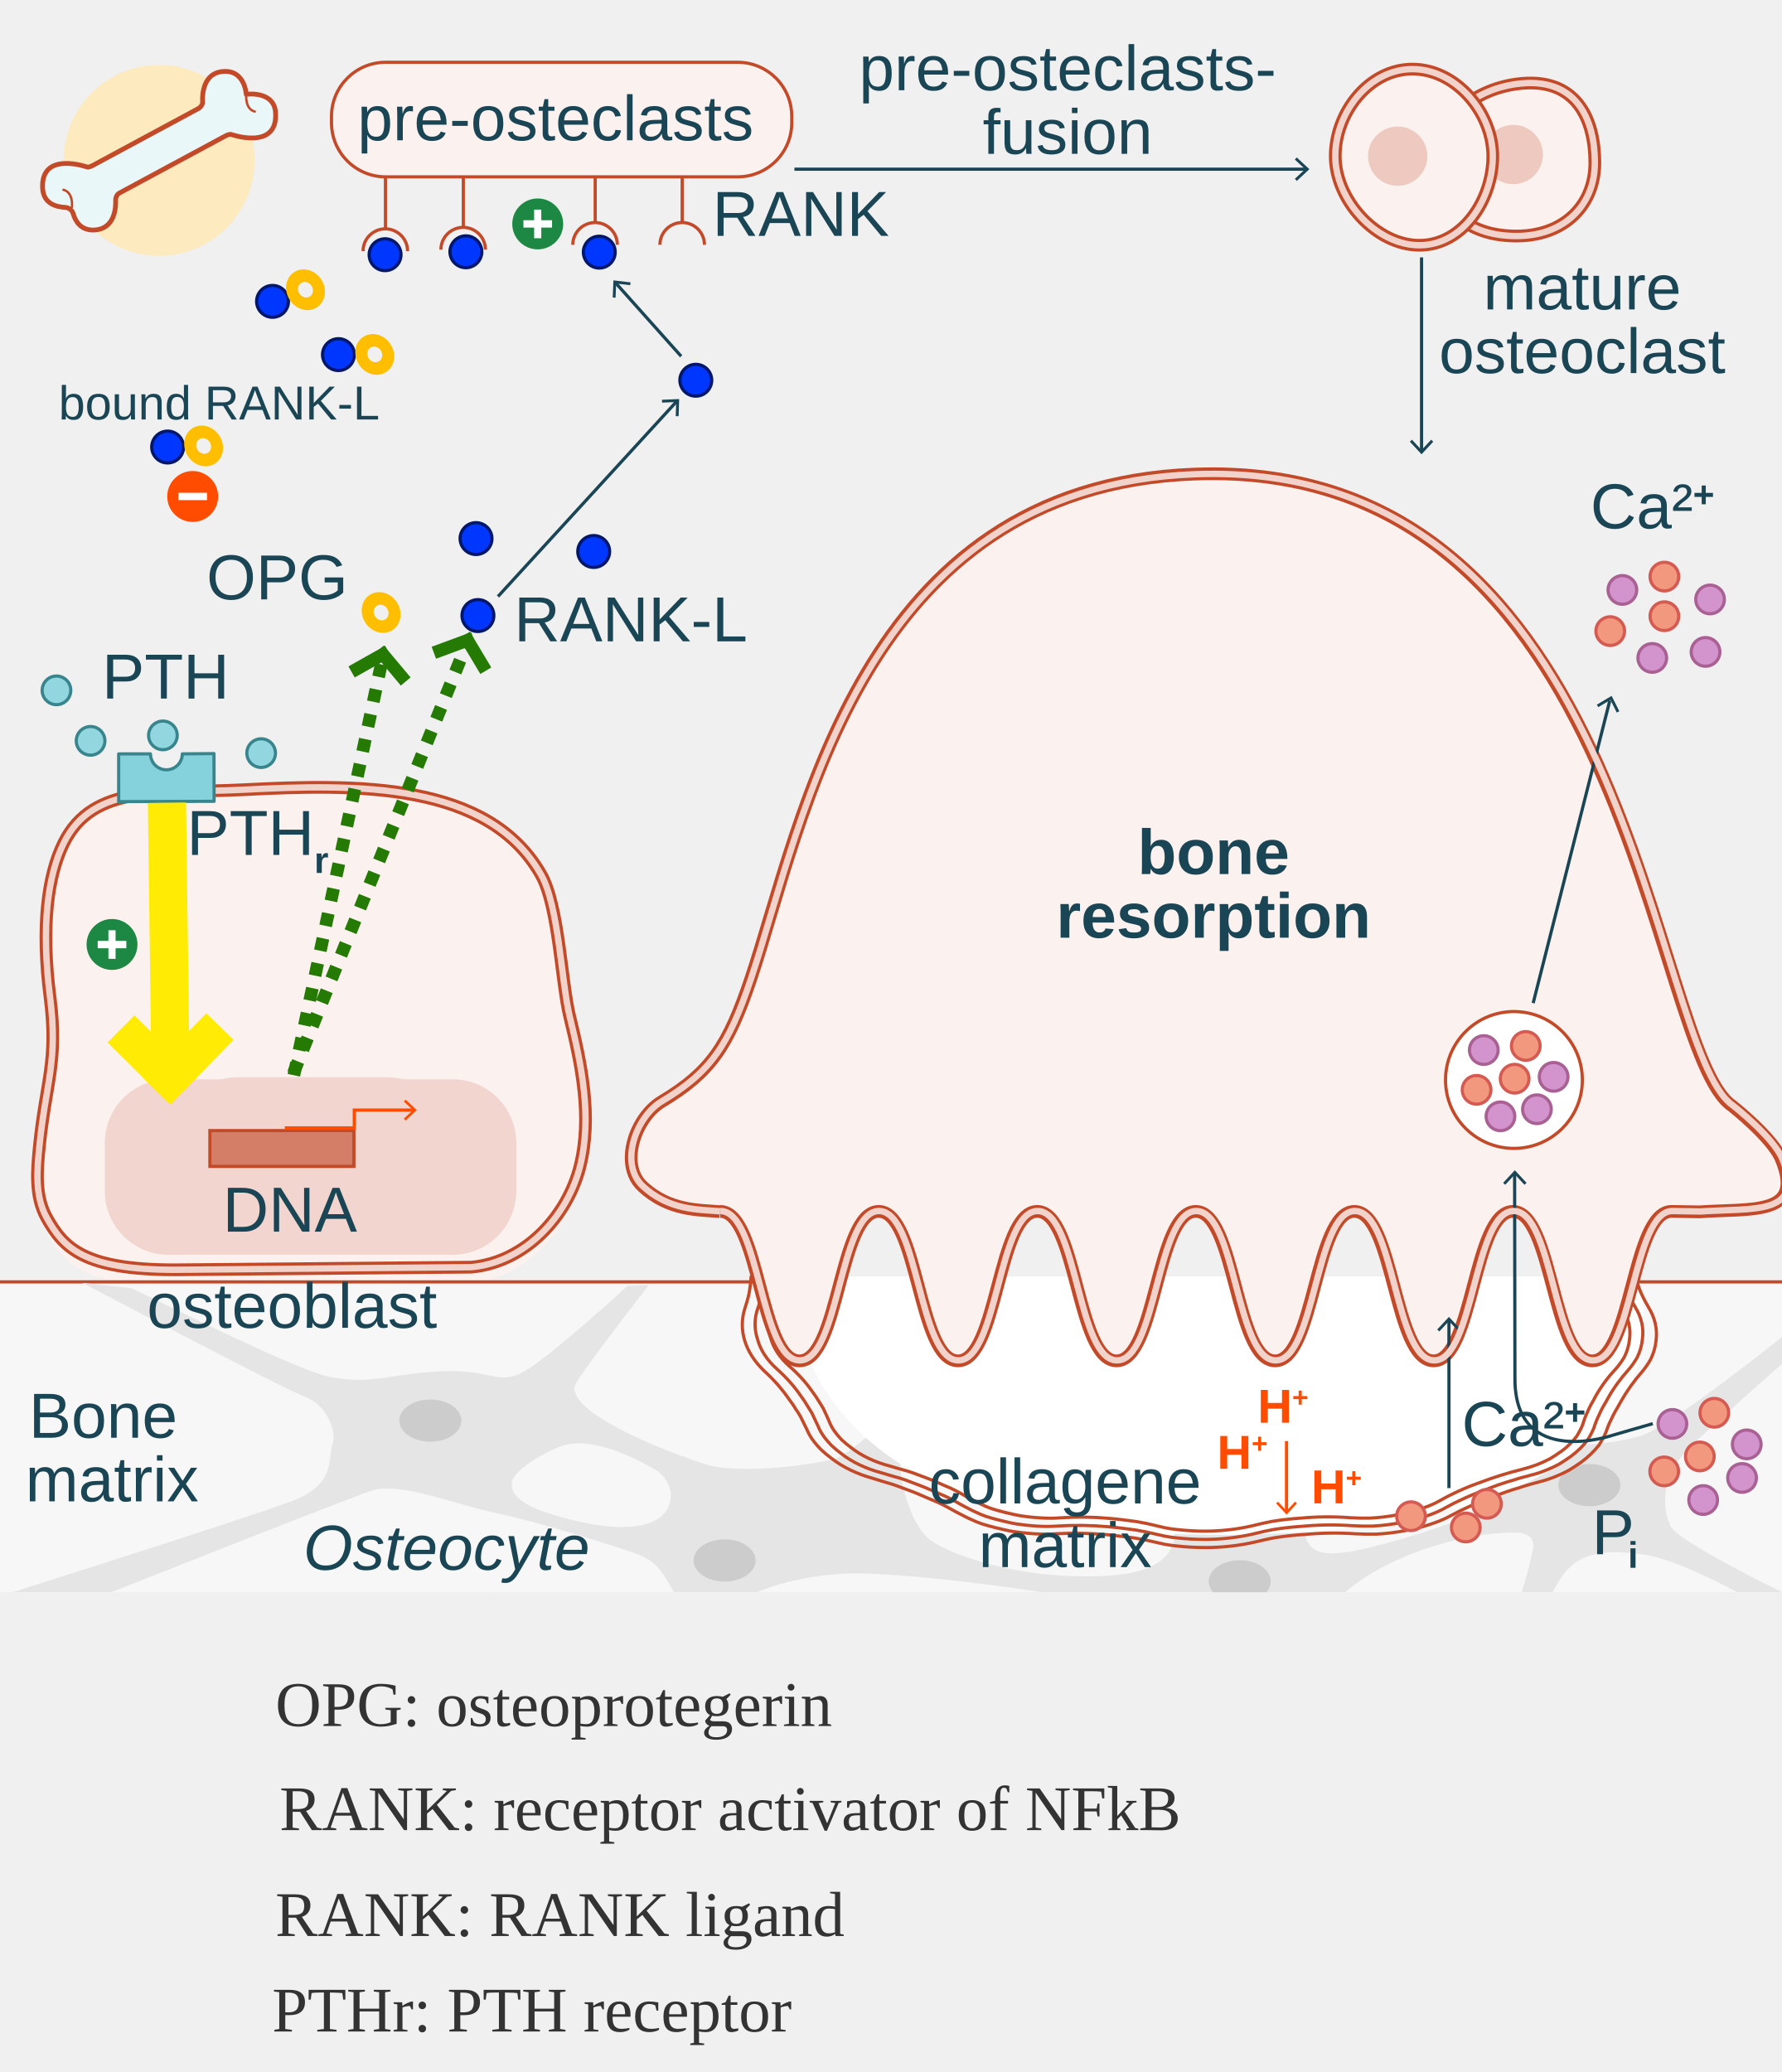
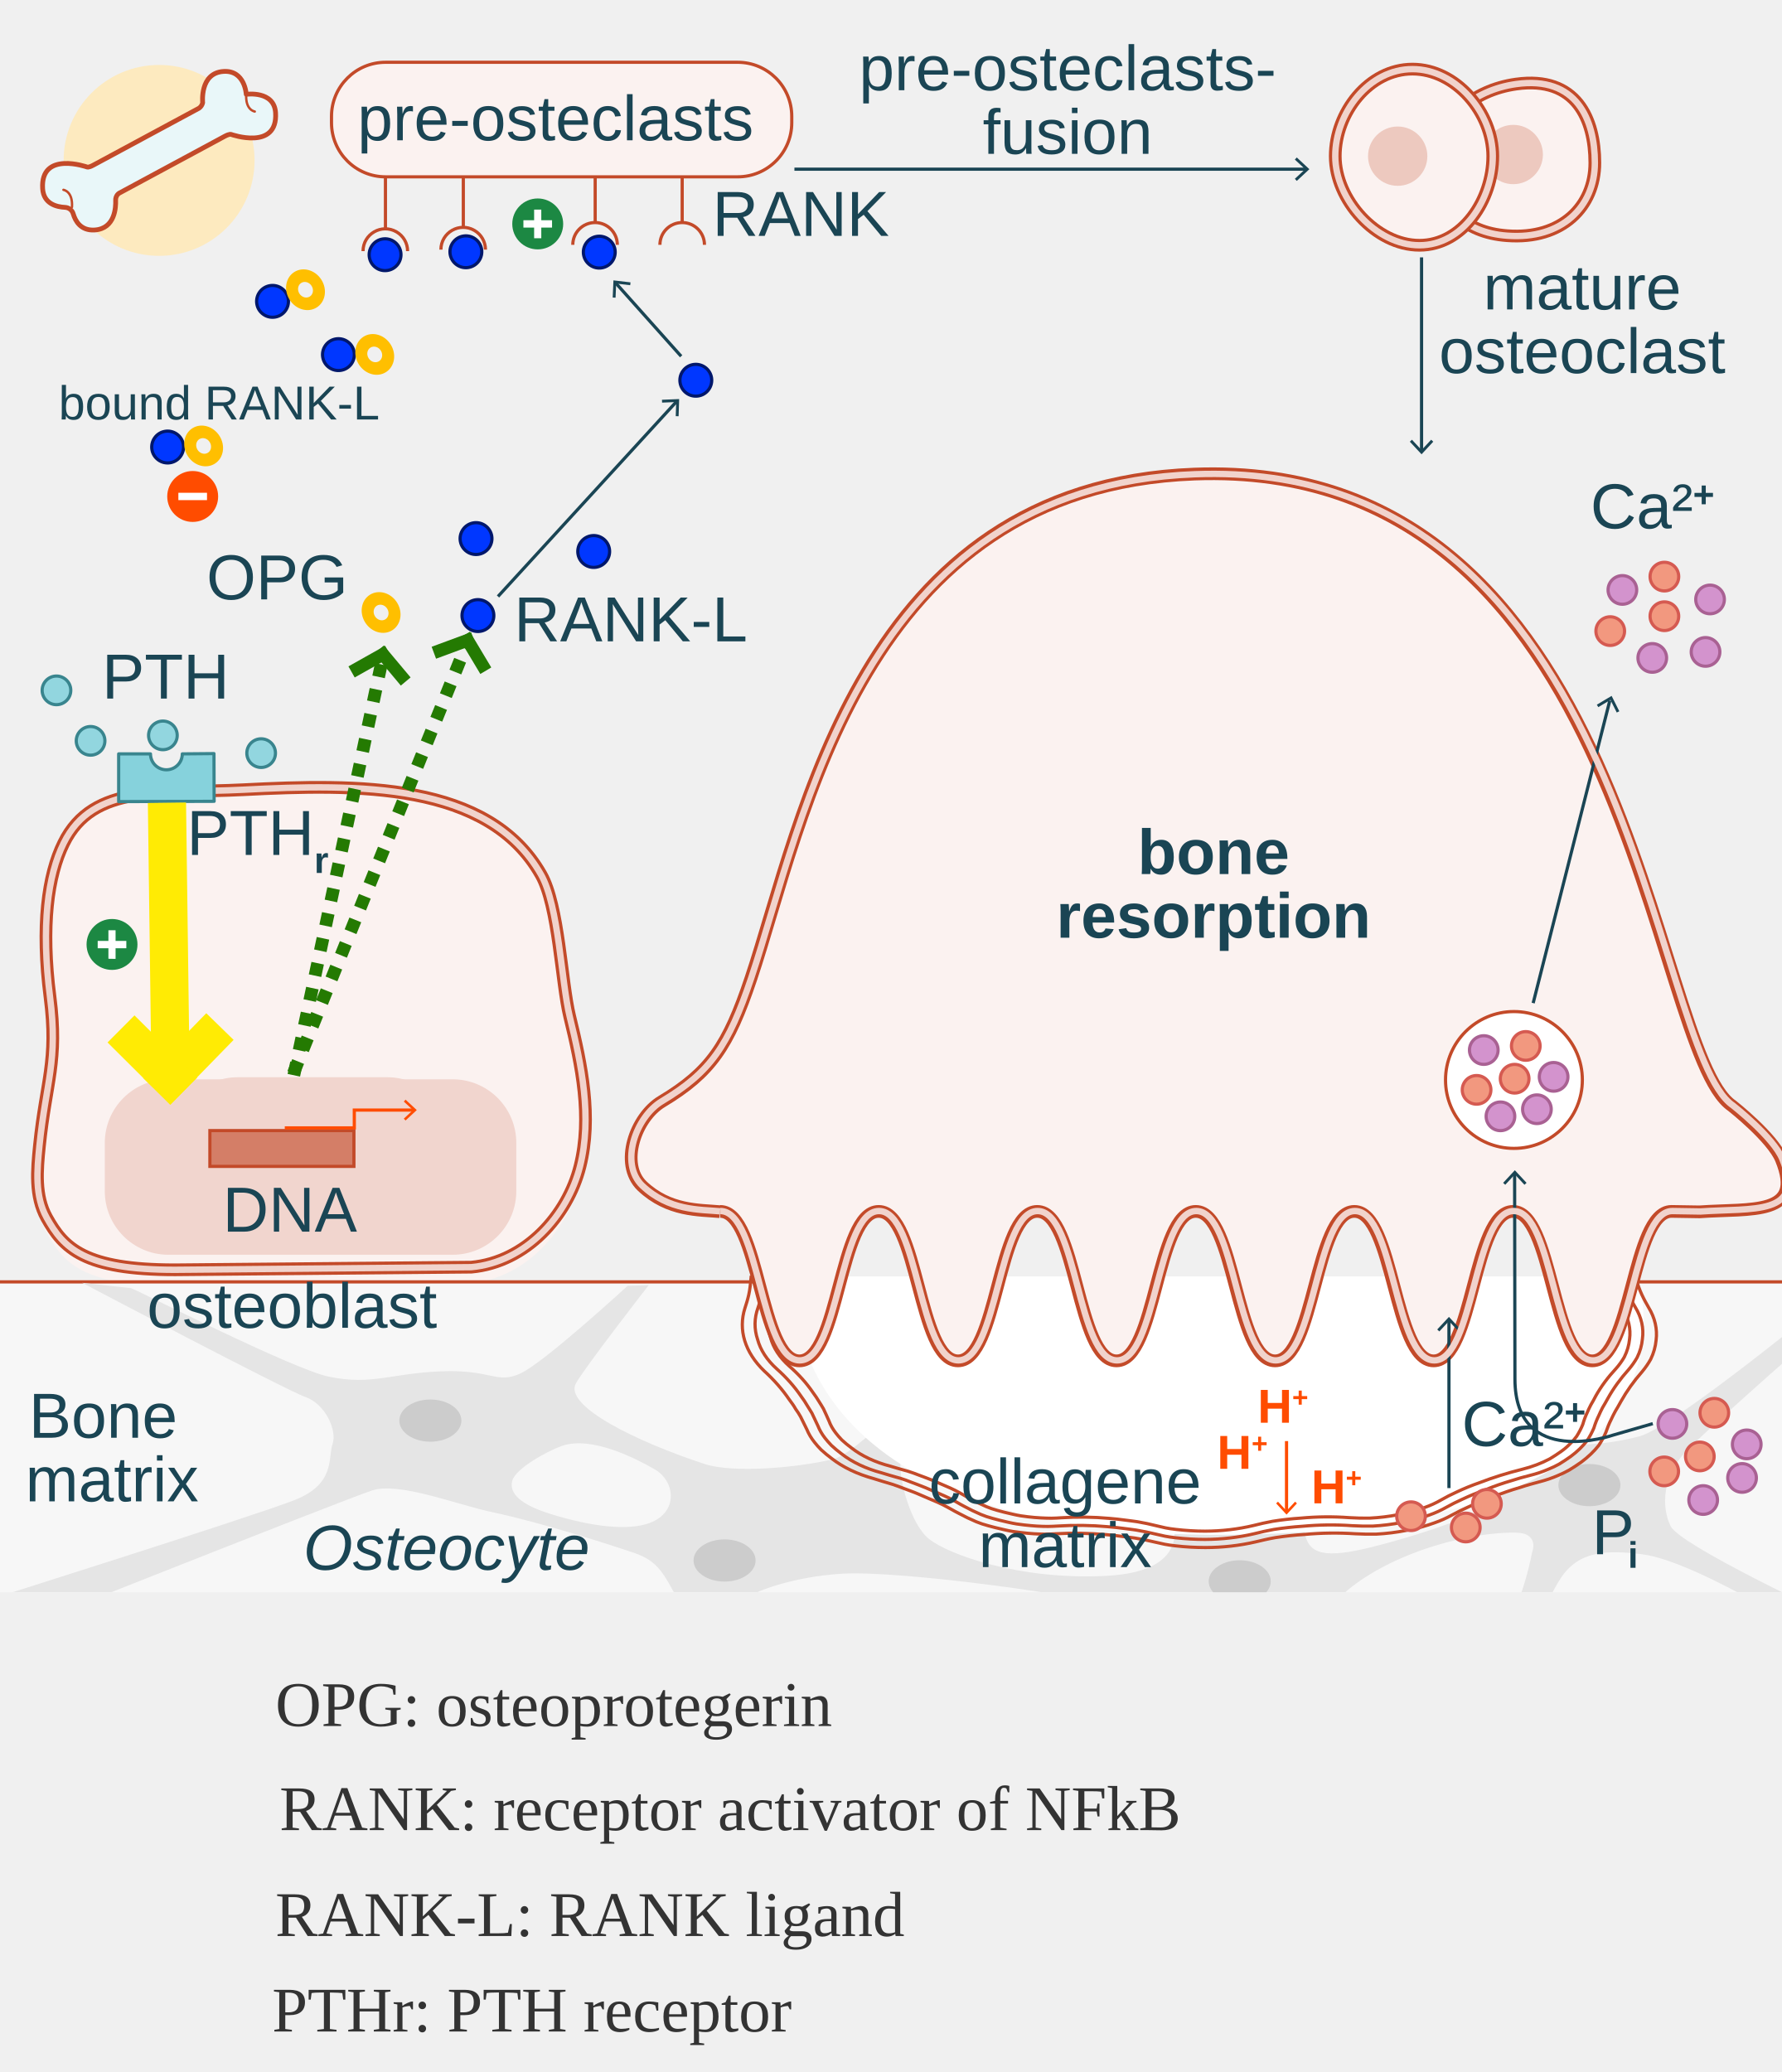
<svg xmlns="http://www.w3.org/2000/svg" xmlns:ns1="https://boxy-svg.com" viewBox="0 0 560 651.164">
  <defs>
    <style>.cls-1,.cls-11,.cls-16,.cls-18,.cls-36,.cls-4,.cls-5{fill:none;}.cls-2{isolation:isolate;}.cls-13,.cls-3{fill:#fbf2f0;}.cls-11,.cls-12,.cls-13,.cls-22,.cls-35,.cls-36,.cls-4,.cls-7{stroke:#c34a29;}.cls-11,.cls-12,.cls-13,.cls-16,.cls-18,.cls-22,.cls-36,.cls-4,.cls-5{stroke-miterlimit:10;}.cls-4{stroke-width:4px;}.cls-5{stroke:#f1d3cc;stroke-width:2px;}.cls-6{clip-path:url(#clip-path);}.cls-7{fill:#f7f7f7;}.cls-14,.cls-23,.cls-24,.cls-25,.cls-26,.cls-35,.cls-36,.cls-7{stroke-linecap:round;}.cls-14,.cls-23,.cls-24,.cls-25,.cls-26,.cls-35,.cls-7{stroke-linejoin:round;}.cls-8{fill:#e5e5e5;}.cls-9{fill:#ccc;}.cls-10,.cls-12{fill:#fff;}.cls-14{fill:#86d2dc;stroke:#39858e;}.cls-15{fill:#edc9bf;}.cls-16{stroke:#ff4c00;}.cls-17,.cls-28{fill:#ff4c00;}.cls-18{stroke:#1a4554;}.cls-19,.cls-21,.cls-27,.cls-29,.cls-31,.cls-32{fill:#1a4554;}.cls-20{fill:#f1d5ce;}.cls-21,.cls-27,.cls-29,.cls-31,.cls-32{font-size:20px;}.cls-21{font-family:ArialMT, Arial;}.cls-22{fill:#d47e67;}.cls-23{fill:#f7d3b0;}.cls-23,.cls-24{stroke:#d46f33;}.cls-24{fill:#f1ac6a;}.cls-25{fill:#f2987f;stroke:#d55a51;}.cls-26{fill:#d393cd;stroke:#a96193;}.cls-27,.cls-28,.cls-31,.cls-32{font-family:Arial-BoldMT, Arial;font-weight:700;}.cls-28{font-size:15px;}.cls-29{font-family:Arial-ItalicMT, Arial;font-style:italic;}.cls-30{letter-spacing:-0.04em;}.cls-31{letter-spacing:0.03em;}.cls-32{letter-spacing:0.03em;}.cls-33{fill:#1c8843;}.cls-34{fill:#fdeabf;}.cls-35{fill:#e9f7f9;stroke-width:1.5px;}.cls-36{stroke-width:0.75px;}.cls-37{mix-blend-mode:multiply;}</style>
    <clipPath id="clip-path">
      <rect class="cls-1" y="0.39" width="560" height="500" />
    </clipPath>
  </defs>
  <g class="cls-2">
    <g id="Zellen_HG" data-name="Zellen HG">
      <path class="cls-3" d="M 148.11 403.214 C 165.3 401.603 178.38 386.69 182.27 370.91 C 186.16 355.13 182.8 338.667 179.02 322.867 C 176.41 311.939 175.6 287.383 170.02 277.464 C 153.4 247.678 112.33 248.382 76.52 250.257 C 51 251.593 29.28 248.086 20 267.403 C 15 277.729 12.86 293.958 15.72 316.659 C 18.33 337.352 14.46 343.632 12.39 364.366 C 11.62 372.143 10.89 380.411 14.66 387.363 C 20 397.169 26.5 404.06 55 404.06 Z" />
      <path class="cls-4" d="M148.11,398.23c17.19-1.58,30.27-16.21,34.16-31.69s.53-31.63-3.25-47.13c-2.61-10.72-3.42-34.81-9-44.54-16.62-29.22-57.69-28.53-93.5-26.69C51,249.49,29.28,246.05,20,265c-5,10.13-7.14,26.05-4.28,48.32,2.61,20.3-1.26,26.46-3.33,46.8-.77,7.63-1.5,15.74,2.27,22.56C20,392.3,26.5,399.06,55,399.06Z" />
      <path class="cls-5" d="M148.11,398.23c17.19-1.58,30.27-16.21,34.16-31.69s.53-31.63-3.25-47.13c-2.61-10.72-3.42-34.81-9-44.54-16.62-29.22-57.69-28.53-93.5-26.69C51,249.49,29.28,246.05,20,265c-5,10.13-7.14,26.05-4.28,48.32,2.61,20.3-1.26,26.46-3.33,46.8-.77,7.63-1.5,15.74,2.27,22.56C20,392.3,26.5,399.06,55,399.06Z" />
      <g class="cls-6">
        <rect class="cls-7" x="-12.03" y="402.85" width="604.95" height="99.19" />
        <path class="cls-8" d="M575.49,507.84S528,485.73,525,479.61s-2.5-15.64,4.5-23.13S577,413.63,577,413.63v-7.14s-50.87,42-61.75,44.89c-13.5,3.57-27.77,3.49-35.75-.17C467.24,445.6,448.24,433,448.24,433l-3.75,5.78s13.5,9.52,20.5,14.28,10.5,10.55,7.5,16.33-29.05,13.77-41.5,16.83c-14.5,3.58-19.75,2.39-21-4.59-1.05-5.89,19.5-34,19.5-34l-8.75,1.53s-11.9,17.95-15.75,23.3c-5.5,7.65-14.25,9.18-20.5,6.46-12.43-5.41-14.5-18.36-14.5-18.36l-5,.34s5,17.34,4,22.78-6,10.81-21.5,11.57c-27.5,1.36-49.5-6.8-55.5-11.57s-9.48-19.19-9-23.8c.29-2.69,32.1-41.18,42.09-56.28,0,0-6.17-.43-6.17,0S273,455.8,262,458.52s-31.5,4.54-40.5,1.59c-21.23-6.95-44.5-18.25-40.5-25.39,2.87-5.13,22.87-30.84,22.87-30.84l-6.64.21S171,428.25,163.49,431.66s-9-1.37-25-.69-21.5,4.43-35,1.71c-11.5-2.32-60.83-27.52-62.33-27.86l-15.33-1.67S90.07,437,96.07,439.08s9.94,10.27,8.44,14.7,1,12.57-12,17.67S-6.17,503.6-6.17,503.6L-12,519s120.52-47.9,129-50.62,26.48,4.46,37.5,6.8c16,3.4,37.07,10.23,44.67,12.81,8,2.72,9.33,6.58,14.83,16.44s-9,20.75-9,20.75l15.5-.34a53.81,53.81,0,0,1,8.67-18.48c4.33-6.12,20.81-10.91,35.33-11.79,18.67-1.14,79,7.14,91,11.56s7,18.37,7,18.37,48.5,1.36,48.5,0-.39-12.33,9.75-22.28c13-12.75,38-20.58,55.25-20.58,8,0,5.5,6.12,5.5,6.12a101,101,0,0,1-15,36.4l8.5,2.72s11.09-24.3,15.5-30.95c5.75-8.68,14.58-8.83,25.5-7.48,18,2.21,60,29.59,60,29.59ZM204.24,478.59c-6.8,2.57-18.43,1.21-31.33-2.83-9.42-2.95-13-6.5-11.92-10.43,1-3.74,10.71-9.17,15.5-10.89,9.5-3.4,23.95,4.26,29.25,7.32C212.24,465.5,213.24,475.19,204.24,478.59Z" />
        <ellipse class="cls-9" cx="135.24" cy="446.45" rx="9.75" ry="6.63" />
        <ellipse class="cls-9" cx="227.7" cy="490.41" rx="9.75" ry="6.63" />
        <ellipse class="cls-9" cx="389.59" cy="496.97" rx="9.75" ry="6.63" />
        <ellipse class="cls-9" cx="499.48" cy="466.72" rx="9.75" ry="6.63" />
      </g>
      <path class="cls-10" d="M 249.74 401.15 C 249.74 401.15 239.747 483.75 386.842 482.33 C 543.474 480.81 514.408 401.15 514.408 401.15" />
      <path class="cls-11" d="M 244.279 401.47 C 244.279 402 244.17 402.47 244.123 402.98 C 244.077 403.49 244.014 403.98 243.966 404.41 C 243.842 405.31 243.684 406.12 243.513 406.86 C 243.167 408.33 242.726 409.53 242.301 410.75 C 241.088 413.939 241.021 417.261 242.108 420.47 C 242.965 423.716 244.987 426.795 248.016 429.47 C 250.975 432.039 253.469 434.809 255.455 437.73 C 256.245 438.78 256.86 439.73 257.367 440.57 C 257.872 441.41 258.392 442.15 258.771 442.86 C 259.452 444.29 259.974 445.45 260.496 446.64 C 260.975 447.94 261.686 449.201 262.613 450.4 C 263.134 451.09 263.767 451.82 264.54 452.63 C 265.49 453.513 266.517 454.361 267.618 455.17 C 270.871 457.703 275.084 459.671 279.865 460.89 C 280.748 461.14 281.617 461.39 282.531 461.67 C 283.447 461.95 284.456 462.18 285.514 462.51 C 286.57 462.84 287.66 463.23 288.875 463.71 C 290.091 464.19 291.525 464.65 293.04 465.29 C 294.556 465.93 295.866 466.52 297.048 467.03 C 298.139 467.471 299.194 467.948 300.206 468.46 C 302.051 469.37 303.362 470.3 304.94 471.07 C 306.516 471.958 308.182 472.78 309.927 473.53 C 311.043 474.004 312.225 474.409 313.461 474.74 C 314.834 475.12 316.381 475.51 318.194 475.91 C 319.038 476.111 319.896 476.284 320.766 476.43 C 321.588 476.55 322.345 476.65 323.118 476.74 C 324.438 476.897 325.77 477.01 327.108 477.08 C 328.308 477.15 329.396 477.17 330.437 477.18 C 331.479 477.19 332.471 477.09 333.449 477.04 C 338.51 476.699 343.617 476.756 348.656 477.21 C 350.517 477.36 352.126 477.54 353.562 477.74 C 354.997 477.94 356.29 478.06 357.457 478.25 C 359.504 478.599 361.516 479.023 363.486 479.52 C 364.416 479.74 365.346 479.97 366.357 480.18 C 367.366 480.39 368.423 480.52 369.623 480.66 C 372.626 481.009 375.671 481.187 378.723 481.19 C 383.93 481.175 389.091 480.568 393.959 479.4 C 395.93 478.887 397.94 478.44 399.983 478.06 C 402.891 477.594 405.848 477.26 408.831 477.06 C 413.882 476.582 419.01 476.529 424.084 476.9 C 426.207 477.032 428.341 477.078 430.472 477.04 C 433.504 476.891 436.498 476.525 439.4 475.95 C 440.329 475.78 441.181 475.62 441.986 475.45 C 442.789 475.28 443.563 475.05 444.178 474.85 C 445.534 474.45 446.716 474.06 447.757 473.68 C 449.593 473.021 451.307 472.232 452.865 471.33 C 454.402 470.438 456.024 469.607 457.721 468.84 C 460.045 467.732 462.49 466.73 465.037 465.84 C 469.267 464.21 473.708 462.811 478.313 461.66 C 481.503 460.861 484.464 459.736 487.08 458.33 C 488.152 457.68 489.317 456.93 490.579 456.04 C 491.697 455.244 492.694 454.384 493.558 453.47 C 494.282 452.764 494.925 452.025 495.48 451.26 C 496.255 450.031 496.902 448.772 497.416 447.49 C 497.767 446.21 498.241 444.944 498.831 443.7 C 499.162 443 499.461 442.21 499.933 441.37 C 500.406 440.53 500.988 439.6 501.507 438.51 C 503.174 435.545 505.283 432.689 507.808 429.98 C 508.828 428.815 509.703 427.602 510.422 426.35 C 511.334 424.516 511.887 422.619 512.072 420.7 C 512.52 417.441 511.76 414.161 509.854 411.12 C 509.142 409.96 508.463 408.81 507.768 407.39 C 507.435 406.68 507.072 405.91 506.756 405.02 C 506.597 404.59 506.439 404.13 506.249 403.64 L 505.743 402.17" transform="matrix(0.999999, 0.001073, -0.001073, 0.999999, 0.473671, -0.403939)" />
      <path class="cls-11" d="M 236.043 401.06 C 235.808 403.62 235.621 405.45 235.26 407.06 C 234.9 408.67 234.491 409.91 234.082 411.2 C 231.878 418.047 234.059 425.17 240.145 431 C 243.205 433.784 245.819 436.756 247.947 439.87 C 248.798 441 249.525 442 250.016 442.92 C 250.606 443.719 251.135 444.537 251.596 445.37 C 252.369 446.9 252.971 448.14 253.572 449.37 C 254.138 450.754 254.937 452.095 255.957 453.37 C 256.598 454.189 257.305 454.987 258.073 455.76 C 259.106 456.71 260.218 457.625 261.405 458.5 C 264.912 461.232 269.413 463.383 274.52 464.77 C 275.45 465.05 276.398 465.33 277.359 465.65 C 278.323 465.97 279.426 466.22 280.516 466.59 C 281.604 466.96 282.819 467.38 284.129 467.9 C 285.439 468.42 286.97 468.9 288.611 469.62 C 290.252 470.34 291.672 470.94 292.95 471.48 C 294.229 472.02 295.365 472.48 296.36 473 C 298.347 474 299.816 474.93 301.441 475.73 C 303.143 476.657 304.935 477.515 306.807 478.3 C 307.997 478.796 309.26 479.218 310.578 479.56 C 312.029 479.97 313.733 480.38 315.596 480.8 C 316.557 481.01 317.458 481.22 318.325 481.35 C 319.192 481.48 320.012 481.59 320.785 481.68 C 322.364 481.87 323.72 481.99 324.982 482.07 C 326.244 482.15 327.411 482.18 328.499 482.19 C 329.588 482.2 330.629 482.11 331.654 482.07 C 336.956 481.761 342.297 481.841 347.569 482.31 C 349.511 482.48 351.198 482.66 352.696 482.87 C 354.196 483.08 355.537 483.19 356.735 483.39 C 358.875 483.737 360.983 484.161 363.046 484.66 C 364.009 484.89 364.987 485.11 366.029 485.32 C 367.07 485.53 368.158 485.67 369.404 485.81 C 372.528 486.167 375.695 486.344 378.869 486.34 C 384.252 486.33 389.591 485.721 394.64 484.54 C 396.565 484.09 398.473 483.6 400.87 483.19 C 403.879 482.721 406.935 482.387 410.017 482.19 C 415.277 481.698 420.611 481.62 425.901 481.96 C 428.114 482.081 430.338 482.117 432.558 482.07 C 435.746 481.898 438.893 481.502 441.942 480.89 C 442.92 480.72 443.819 480.54 444.654 480.37 C 445.49 480.2 446.232 479.95 446.988 479.74 C 448.287 479.374 449.555 478.967 450.788 478.52 C 452.748 477.833 454.582 477.011 456.259 476.07 C 457.934 475.152 459.682 474.287 461.494 473.48 C 464.007 472.298 466.64 471.223 469.376 470.26 C 472.011 469.174 474.768 468.212 477.622 467.38 C 479.846 466.63 481.754 466.12 483.693 465.6 C 485.806 465.061 487.815 464.373 489.686 463.55 C 490.897 463.041 492.049 462.479 493.138 461.87 C 494.321 461.16 495.581 460.33 496.969 459.35 C 499.099 457.756 500.924 456.007 502.405 454.14 C 503.29 452.809 504.037 451.443 504.64 450.05 C 505.128 448.74 505.553 447.45 506.339 445.93 C 506.718 445.17 507.063 444.32 507.599 443.4 C 508.134 442.48 508.763 441.46 509.393 440.27 C 511.185 437.055 513.398 433.941 516.009 430.96 C 517.06 429.693 517.966 428.38 518.717 427.03 C 519.656 425.08 520.225 423.066 520.414 421.03 C 520.859 417.527 520.046 414.006 518.038 410.73 C 517.326 409.48 516.63 408.26 515.92 406.73 C 515.208 405.2 514.575 403.39 513.721 400.88" transform="matrix(0.999999, 0.001073, -0.001073, 0.999999, 0.476035, -0.403997)" />
      <path class="cls-11" d="M 240.205 401.26 C 240 403.58 239.795 405.43 239.432 406.94 C 239.069 408.45 238.643 409.71 238.217 410.94 C 237.014 414.226 236.965 417.64 238.076 420.94 C 238.967 424.27 241.026 427.431 244.101 430.19 C 247.102 432.866 249.65 435.735 251.704 438.75 C 252.524 439.84 253.155 440.82 253.691 441.75 C 254.228 442.68 254.764 443.39 255.158 444.12 C 255.884 445.6 256.452 446.8 257.004 448.03 C 257.531 449.373 258.282 450.677 259.244 451.92 C 259.796 452.63 260.458 453.39 261.263 454.23 C 262.239 455.142 263.292 456.02 264.417 456.86 C 267.773 459.493 272.11 461.555 277.036 462.86 C 277.951 463.13 278.85 463.39 279.781 463.69 C 280.711 463.99 281.784 464.23 282.936 464.58 C 284.087 464.93 285.16 465.33 286.422 465.83 C 287.683 466.33 289.166 466.83 290.743 467.49 C 292.321 468.15 293.693 468.76 294.923 469.29 C 296.154 469.82 297.242 470.29 298.204 470.76 C 300.113 471.69 301.517 472.65 303.078 473.43 C 304.724 474.337 306.457 475.179 308.268 475.95 C 309.418 476.432 310.638 476.844 311.912 477.18 C 313.315 477.57 314.924 477.98 316.786 478.39 C 317.716 478.59 318.584 478.8 319.42 478.92 C 320.256 479.04 321.076 479.15 321.833 479.24 C 323.41 479.42 324.688 479.53 325.934 479.61 C 327.18 479.69 328.285 479.7 329.341 479.71 C 330.398 479.72 331.423 479.63 332.496 479.58 C 337.68 479.257 342.907 479.328 348.065 479.79 C 349.957 479.95 351.614 480.13 353.081 480.33 C 354.547 480.53 355.857 480.66 357.04 480.85 C 359.127 481.198 361.181 481.623 363.191 482.12 C 364.138 482.34 365.084 482.57 366.11 482.78 C 367.135 482.99 368.223 483.12 369.438 483.27 C 372.494 483.616 375.592 483.79 378.697 483.79 C 383.976 483.775 389.209 483.169 394.155 482 C 396.161 481.485 398.21 481.038 400.291 480.66 C 403.247 480.192 406.251 479.858 409.282 479.66 C 414.437 479.176 419.669 479.113 424.85 479.47 C 427.021 479.593 429.202 479.637 431.381 479.6 C 434.486 479.429 437.553 479.047 440.529 478.46 C 441.476 478.293 442.359 478.123 443.179 477.95 C 443.999 477.76 444.757 477.54 445.451 477.34 C 446.854 476.93 448.053 476.53 449.126 476.14 C 451.03 475.47 452.808 474.665 454.426 473.74 C 456.033 472.835 457.718 471.987 459.473 471.2 C 461.896 470.05 464.442 469.007 467.092 468.08 C 469.608 467.039 472.244 466.12 474.979 465.33 C 476.881 464.708 478.835 464.15 480.831 463.66 C 482.868 463.159 484.806 462.508 486.604 461.72 C 487.78 461.245 488.898 460.713 489.948 460.13 C 491.068 459.45 492.282 458.66 493.607 457.72 C 495.657 456.198 497.395 454.518 498.781 452.72 C 499.611 451.44 500.312 450.127 500.879 448.79 C 501.286 447.439 501.813 446.104 502.456 444.79 C 502.803 444.06 503.119 443.24 503.623 442.35 C 504.128 441.46 504.743 440.5 505.343 439.35 C 507.072 436.261 509.231 433.276 511.794 430.43 C 512.827 429.213 513.718 427.95 514.46 426.65 C 515.394 424.751 515.956 422.786 516.132 420.8 C 516.605 417.431 515.855 414.037 513.939 410.88 C 513.23 409.68 512.536 408.49 511.841 407.02 C 511.147 405.55 510.501 403.74 509.744 401.49" />
      <path class="cls-3" d="M 226.957 380.586 C 239.393 380.586 239.393 427.672 251.828 427.672 C 264.265 427.672 264.247 380.586 276.682 380.586 C 289.119 380.586 289.119 427.672 301.555 427.672 C 313.991 427.672 313.973 380.586 326.408 380.586 C 338.844 380.586 338.844 427.672 351.28 427.672 C 363.717 427.672 363.698 380.586 376.133 380.586 C 388.57 380.586 388.57 427.672 401.005 427.672 C 413.442 427.672 413.442 380.586 425.86 380.586 C 438.278 380.586 438.296 427.672 450.73 427.672 C 463.168 427.672 463.168 380.586 475.604 380.586 C 488.039 380.586 488.039 427.672 500.475 427.672 C 512.912 427.672 512.912 380.586 525.348 380.586 L 534.134 380.729 C 550.498 379.562 567.104 382.204 559.802 364.167 C 557.021 357.308 544.345 347.319 544.345 347.319 C 518.398 329.629 513.411 143.105 375.689 148.285 C 270.808 152.236 253.053 258.037 236.594 307.253 C 229.476 328.525 223.973 336.713 208.646 345.967 C 200.38 350.942 195.301 365.641 202.493 372.58 C 210.889 380.566 220.432 380.075 226.883 380.667" />
      <path class="cls-4" d="M 226.306 380.706 C 238.767 380.706 238.767 427.673 251.228 427.673 C 263.688 427.673 263.67 380.706 276.129 380.706 C 288.589 380.706 288.589 427.673 301.05 427.673 C 313.51 427.673 313.492 380.706 325.951 380.706 C 338.411 380.706 338.411 427.673 350.872 427.673 C 363.332 427.673 363.314 380.706 375.774 380.706 C 388.234 380.706 388.234 427.673 400.693 427.673 C 413.154 427.673 413.154 380.706 425.597 380.706 C 438.039 380.706 438.057 427.673 450.517 427.673 C 462.978 427.673 462.978 380.706 475.437 380.706 C 487.897 380.706 487.897 427.673 500.358 427.673 C 512.819 427.673 512.819 380.706 525.279 380.706 L 534.079 380.848 C 550.477 379.683 567.114 382.319 559.799 364.327 C 557.013 357.487 544.313 347.522 544.313 347.522 C 518.313 329.878 513.319 143.823 375.328 148.989 C 270.242 152.931 252.452 258.466 235.963 307.558 C 228.832 328.774 223.316 336.944 207.961 346.174 C 199.678 351.137 194.59 365.798 201.795 372.72 C 210.208 380.685 219.771 380.194 226.232 380.787" />
    </g>
    <g id="Icons">
      <g id="Text">
        <path class="cls-11" d="M180,76.94a7,7,0,0,1,14,0" />
        <line class="cls-11" x1="187.04" y1="47.8" x2="187.04" y2="69.94" />
        <path class="cls-11" d="M207.38,76.94a7,7,0,0,1,14,0" />
        <line class="cls-11" x1="214.38" y1="47.8" x2="214.38" y2="69.94" />
        <g id="PTH_Rezeptor_klein-3" data-name="PTH Rezeptor klein">
          <g id="Neues_Symbol_3-3" data-name="Neues Symbol 3">
            <path class="cls-14" d="M67.24,236.83l.05,15-30,.09,0-15,10,0a5,5,0,1,0,10,0h0Z" />
          </g>
        </g>
        <g id="RANKL-4" data-name="RANKL">
          <path class="cls-12" d="M154.25,196.37a5,5,0,1,1-1.17-7A5,5,0,0,1,154.25,196.37Z" style="fill: rgb(0, 55, 255); stroke: rgb(0, 23, 107);" />
        </g>
        <line class="cls-16" x1="404.3" y1="452.89" x2="404.3" y2="475.12" />
        <polygon class="cls-17" points="401.03 472.47 401.62 471.93 404.3 474.81 406.99 471.93 407.57 472.47 404.3 475.99 401.03 472.47" />
        <line class="cls-18" x1="455.34" y1="467.66" x2="455.34" y2="414.83" />
        <polygon class="cls-19" points="459.02 417.81 458.36 418.43 455.34 415.18 452.32 418.43 451.66 417.81 455.34 413.86 459.02 417.81" />
        <path class="cls-18" d="M 519.341 447.437 L 506.806 451.037 C 506.806 451.037 476.04 461.718 476.04 433.354 L 476.04 368.95" transform="matrix(0.999999, -0.001544, 0.001544, 0.999999, -0.633894, 0.768845)" />
        <polygon class="cls-19" points="479.728 371.73 479.068 372.34 476.048 369.09 473.028 372.34 472.368 371.73 476.048 367.77 479.728 371.73" />
        <path class="cls-3" d="M501.19,51.17c0,13.67-10.31,24.22-27.57,22.9-13.63-1-21.93-9.23-21.93-22.9s11.21-22.85,24.75-24.75C495.38,23.76,501.19,37.5,501.19,51.17Z" />
        <path class="cls-4" d="M501.19,51.17c0,13.67-10.31,24.22-27.57,22.9-13.63-1-21.93-9.23-21.93-22.9s11.21-22.85,24.75-24.75C495.38,23.76,501.19,37.5,501.19,51.17Z" />
        <path class="cls-5" d="M501.19,51.17c0,13.67-10.31,24.22-27.57,22.9-13.63-1-21.93-9.23-21.93-22.9s11.21-22.85,24.75-24.75C495.38,23.76,501.19,37.5,501.19,51.17Z" />
        <circle class="cls-15" cx="475.55" cy="48.56" r="9.32" />
        <path class="cls-3" d="M469.11,49.08c0,13.66-9.38,28-23.05,28s-26.45-14.32-26.45-28,10.59-27.36,24.26-27.36S469.11,35.41,469.11,49.08Z" />
        <path class="cls-4" d="M469.11,49.08c0,13.66-9.38,28-23.05,28s-26.45-14.32-26.45-28,10.59-27.36,24.26-27.36S469.11,35.41,469.11,49.08Z" />
        <path class="cls-5" d="M469.11,49.08c0,13.66-9.38,28-23.05,28s-26.45-14.32-26.45-28,10.59-27.36,24.26-27.36S469.11,35.41,469.11,49.08Z" />
        <circle class="cls-15" cx="439.23" cy="49.08" r="9.32" />
        <line class="cls-18" x1="446.73" y1="80.884" x2="446.73" y2="141.789" />
        <polygon class="cls-19" points="443.05 138.809 443.71 138.189 446.73 141.439 449.75 138.189 450.41 138.809 446.73 142.769 443.05 138.809" />
        <line class="cls-18" x1="249.65" y1="53.17" x2="410.5" y2="53.17" />
        <polygon class="cls-19" points="407.52 56.85 406.91 56.19 410.16 53.17 406.91 50.15 407.52 49.49 411.48 53.17 407.52 56.85" />
        <rect class="cls-20" x="32.93" y="339.19" width="129.32" height="55.14" rx="20" ry="20" />
        <g id="_Gruppe_" data-name="&lt;Gruppe&gt;">
          <rect class="cls-20" x="54.71" y="338.54" width="87" height="54.5" rx="20" ry="20" />
          <text class="cls-21" transform="translate(69.98 387.07)" style="white-space: pre;">DNA</text>
          <g id="_Gruppe_2" data-name="&lt;Gruppe&gt;">
            <rect class="cls-22" x="65.96" y="355.31" width="45.26" height="11.25" />
            <polyline class="cls-16" points="89.49 354.46 111.34 354.46 111.34 348.86 130.1 348.86" />
            <polygon class="cls-17" points="127.45 352.13 126.9 351.55 129.79 348.86 126.9 346.18 127.45 345.59 130.97 348.86 127.45 352.13" />
          </g>
        </g>
        <g id="Neues_Symbol_1" data-name="Neues Symbol 1">
          <g id="VDR" />
          <g id="Deleted_Symbol-10" data-name="Deleted Symbol" />
        </g>
        <g id="CAP-2" data-name="CAP">
          <circle class="cls-25" cx="443.42" cy="476.5" r="4.5" />
        </g>
        <g id="CAP-3" data-name="CAP">
          <circle class="cls-25" cx="460.63" cy="480.04" r="4.5" />
        </g>
        <g id="CAP-4" data-name="CAP">
          <circle class="cls-25" cx="467.27" cy="472.6" r="4.5" />
        </g>
        <g id="g-1" data-name="RANKL" transform="matrix(1, 0, 0, 1, -0.596379, -24.19275)">
          <path class="cls-12" d="M154.25,196.37a5,5,0,1,1-1.17-7A5,5,0,0,1,154.25,196.37Z" style="fill: rgb(0, 55, 255); stroke-miterlimit: 10; stroke: rgb(0, 23, 107);" />
        </g>
        <g id="g-2" data-name="RANKL" transform="matrix(1, 0, 0, 1, 68.4718, -73.95089)">
          <path class="cls-12" d="M154.25,196.37a5,5,0,1,1-1.17-7A5,5,0,0,1,154.25,196.37Z" style="fill: rgb(0, 55, 255); stroke-miterlimit: 10; stroke: rgb(0, 23, 107);" />
        </g>
        <g id="g-3" data-name="RANKL" transform="matrix(1, 0, 0, 1, 38.13586, -114.215)">
          <path class="cls-12" d="M154.25,196.37a5,5,0,1,1-1.17-7A5,5,0,0,1,154.25,196.37Z" style="fill: rgb(0, 55, 255); stroke-miterlimit: 10; stroke: rgb(0, 23, 107);" />
        </g>
        <g id="g-7" data-name="RANKL" transform="matrix(1, 0, 0, 1, 36.38271, -20.13843)">
          <path class="cls-12" d="M154.25,196.37a5,5,0,1,1-1.17-7A5,5,0,0,1,154.25,196.37Z" style="fill: rgb(0, 55, 255); stroke-miterlimit: 10; stroke: rgb(0, 23, 107);" />
        </g>
        <g id="g-8" data-name="RANKL" transform="matrix(1, 0, 0, 1, -97.51083, -52.96334)">
          <path class="cls-12" d="M154.25,196.37a5,5,0,1,1-1.17-7A5,5,0,0,1,154.25,196.37Z" style="fill: rgb(0, 55, 255); stroke-miterlimit: 10; stroke: rgb(0, 23, 107);" />
        </g>
        <path class="cls-11" d="M 138.56 78.46 C 138.56 73.072 144.393 69.704 149.06 72.398 C 151.225 73.648 152.56 75.959 152.56 78.46" style="fill: none; stroke: rgb(195, 74, 41); stroke-miterlimit: 10;" />
        <line class="cls-11" x1="145.6" y1="49.32" x2="145.6" y2="71.46" style="fill: none; stroke: rgb(195, 74, 41); stroke-miterlimit: 10;" />
        <path class="cls-11" d="M 114.089 78.922 C 114.089 73.533 119.922 70.165 124.589 72.86 C 126.755 74.11 128.089 76.421 128.089 78.922" style="fill: none; stroke: rgb(195, 74, 41); stroke-miterlimit: 10;" />
        <line class="cls-11" x1="121.129" y1="49.782" x2="121.129" y2="71.922" style="fill: none; stroke: rgb(195, 74, 41); stroke-miterlimit: 10;" />
        <rect class="cls-13" x="97.71" y="20.958" width="144.64" height="36" rx="17" ry="17" style="fill: rgb(251, 242, 240); stroke: rgb(195, 74, 41); stroke-miterlimit: 10;" transform="matrix(1, 0, 0, 1, 6.463798, -1.385157)" />
        <g id="g-9" data-name="RANKL" transform="matrix(1, 0, 0, 1, -3.785926, -114.3269)">
          <path class="cls-12" d="M154.25,196.37a5,5,0,1,1-1.17-7A5,5,0,0,1,154.25,196.37Z" style="fill: rgb(0, 55, 255); stroke-miterlimit: 10; stroke: rgb(0, 23, 107);" />
        </g>
        <g id="g-10" data-name="RANKL" transform="matrix(1, 0, 0, 1, -29.17988, -113.4035)">
          <path class="cls-12" d="M154.25,196.37a5,5,0,1,1-1.17-7A5,5,0,0,1,154.25,196.37Z" style="fill: rgb(0, 55, 255); stroke-miterlimit: 10; stroke: rgb(0, 23, 107);" />
        </g>
        <text style="fill: rgb(51, 51, 51); font-size: 20px; white-space: pre;" x="86.534" y="542.426">OPG: osteoprotegerin</text>
        <text style="fill: rgb(51, 51, 51); font-size: 20px; white-space: pre;" x="87.826" y="575.151">RANK: receptor activator of NFkB </text>
-         <text style="fill: rgb(51, 51, 51); font-size: 20px; white-space: pre;" x="86.512" y="608.425">RANK: RANK ligand </text>
+         <text style="fill: rgb(51, 51, 51); font-size: 20px; white-space: pre;" x="86.512" y="608.425">RANK-L: RANK ligand </text>
        <text style="fill: rgb(51, 51, 51); font-size: 20px; white-space: pre;" x="85.512" y="638.426">PTHr: PTH receptor</text>
        <g id="g-11" data-name="RANKL" transform="matrix(1, 0, 0, 1, -43.83436, -82.00574)">
          <path class="cls-12" d="M154.25,196.37a5,5,0,1,1-1.17-7A5,5,0,0,1,154.25,196.37Z" style="fill: rgb(0, 55, 255); stroke-miterlimit: 10; stroke: rgb(0, 23, 107);" />
        </g>
        <g id="g-12" data-name="RANKL" transform="matrix(1, 0, 0, 1, -64.54508, -98.74454)">
          <path class="cls-12" d="M154.25,196.37a5,5,0,1,1-1.17-7A5,5,0,0,1,154.25,196.37Z" style="fill: rgb(0, 55, 255); stroke-miterlimit: 10; stroke: rgb(0, 23, 107);" />
        </g>
        <line class="cls-18" x1="500.632" y1="319.378" x2="482.616" y2="222.985" style="fill: none; stroke: rgb(26, 69, 84); stroke-miterlimit: 10;" transform="matrix(0.907767, 0.419475, -0.419475, 0.907767, 161.3187, -184.6849)" />
        <polygon class="cls-19" points="509.496 222.561 508.836 223.171 505.816 219.921 502.796 223.171 502.136 222.561 505.816 218.601 509.496 222.561" style="fill: rgb(26, 69, 84);" transform="matrix(0.959703, 0.281018, -0.281018, 0.959703, 82.456, -133.2422)" />
      </g>
      <g id="_Gruppe_7" data-name="&lt;Gruppe&gt;">
        <circle class="cls-25" cx="522.98" cy="462.41" r="4.5" />
      </g>
      <g id="_Gruppe_8" data-name="&lt;Gruppe&gt;">
        <circle class="cls-25" cx="534.18" cy="457.71" r="4.5" />
      </g>
      <g id="_Gruppe_9" data-name="&lt;Gruppe&gt;">
        <circle class="cls-25" cx="538.73" cy="443.99" r="4.5" />
      </g>
      <circle class="cls-26" cx="547.45" cy="464.47" r="4.5" />
      <circle class="cls-26" cx="535.23" cy="471.41" r="4.5" />
      <g id="_Gruppe_10" data-name="&lt;Gruppe&gt;">
        <circle class="cls-26" cx="548.92" cy="453.92" r="4.5" />
      </g>
      <circle class="cls-26" cx="525.56" cy="447.49" r="4.5" />
      <g id="_Gruppe_11" data-name="&lt;Gruppe&gt;" transform="matrix(1, 0, 0, 1, 32.32243, -77.82488)">
        <circle class="cls-25" cx="473.7" cy="276.16" r="4.5" />
      </g>
      <g id="_Gruppe_12" data-name="&lt;Gruppe&gt;" transform="matrix(1, 0, 0, 1, 32.32243, -77.82488)">
        <circle class="cls-25" cx="490.72" cy="271.48" r="4.5" />
      </g>
      <g id="_Gruppe_13" data-name="&lt;Gruppe&gt;" transform="matrix(1, 0, 0, 1, 32.32243, -77.82488)">
        <circle class="cls-25" cx="490.72" cy="259.03" r="4.5" />
      </g>
      <circle class="cls-26" cx="537.392" cy="188.385" r="4.5" />
      <circle class="cls-26" cx="519.232" cy="206.765" r="4.5" />
      <g id="_Gruppe_14" data-name="&lt;Gruppe&gt;" transform="matrix(1, 0, 0, 1, 32.32243, -77.82488)">
        <circle class="cls-26" cx="503.65" cy="282.7" r="4.5" />
      </g>
      <circle class="cls-26" cx="509.842" cy="185.395" r="4.5" />
      <path d="M 370 388 m -5.9 0 a 5.9 6.59 0 1 0 11.8 0 a 5.9 6.59 0 1 0 -11.8 0 Z M 370 388 m -2.265 0 a 2.265 2.529 0 0 1 4.53 0 a 2.265 2.529 0 0 1 -4.53 0 Z" transform="matrix(-0.843664, 0.536874, -0.536879, -0.843661, 616.4709, 219.7526)" style="fill: rgb(255, 191, 0);" ns1:shape="ring 370 388 2.265 2.529 5.9 6.59 1@a24e9b98" />
      <path d="M 370 388 m -5.9 0 a 5.9 6.59 0 1 0 11.8 0 a 5.9 6.59 0 1 0 -11.8 0 Z M 370 388 m -2.265 0 a 2.265 2.529 0 0 1 4.53 0 a 2.265 2.529 0 0 1 -4.53 0 Z" transform="matrix(-0.843663, 0.536873, -0.536878, -0.843661, 638.2242, 240.0802)" style="fill: rgb(255, 191, 0);" ns1:shape="ring 370 388 2.265 2.529 5.9 6.59 1@a24e9b98" />
      <path d="M 370 388 m -5.9 0 a 5.9 6.59 0 1 0 11.8 0 a 5.9 6.59 0 1 0 -11.8 0 Z M 370 388 m -2.265 0 a 2.265 2.529 0 0 1 4.53 0 a 2.265 2.529 0 0 1 -4.53 0 Z" transform="matrix(-0.843664, 0.536872, -0.536879, -0.843661, 640.2265, 321.1873)" style="fill: rgb(255, 191, 0);" ns1:shape="ring 370 388 2.265 2.529 5.9 6.59 1@a24e9b98" />
      <path d="M 370 388 m -5.9 0 a 5.9 6.59 0 1 0 11.8 0 a 5.9 6.59 0 1 0 -11.8 0 Z M 370 388 m -2.265 0 a 2.265 2.529 0 0 1 4.53 0 a 2.265 2.529 0 0 1 -4.53 0 Z" transform="matrix(-0.84366, 0.536872, -0.536878, -0.843661, 584.4531, 268.8451)" style="fill: rgb(255, 191, 0);" ns1:shape="ring 370 388 2.265 2.529 5.9 6.59 1@a24e9b98" />
      <circle class="cls-12" cx="475.762" cy="339.4" r="21.5" style="fill: rgb(255, 255, 255); stroke: rgb(195, 74, 41); stroke-miterlimit: 10;" />
      <g id="_Gruppe_3" data-name="&lt;Gruppe&gt;" transform="matrix(1, 0, 0, 1, -2.177164, -24.75379)">
        <circle class="cls-25" cx="466.2" cy="367.26" r="4.5" style="fill: rgb(242, 152, 127); stroke: rgb(213, 90, 81); stroke-linecap: round; stroke-linejoin: round;" />
      </g>
      <g id="_Gruppe_4" data-name="&lt;Gruppe&gt;" transform="matrix(1, 0, 0, 1, -2.177164, -24.75379)">
        <circle class="cls-25" cx="478.16" cy="363.76" r="4.5" style="fill: rgb(242, 152, 127); stroke: rgb(213, 90, 81); stroke-linecap: round; stroke-linejoin: round;" />
      </g>
      <g id="_Gruppe_5" data-name="&lt;Gruppe&gt;" transform="matrix(1, 0, 0, 1, -2.177164, -24.75379)">
        <circle class="cls-25" cx="481.66" cy="353.46" r="4.5" style="fill: rgb(242, 152, 127); stroke: rgb(213, 90, 81); stroke-linecap: round; stroke-linejoin: round;" />
      </g>
      <circle class="cls-26" cx="488.233" cy="338.416" r="4.5" style="fill: rgb(211, 147, 205); stroke: rgb(169, 97, 147); stroke-linecap: round; stroke-linejoin: round;" />
      <circle class="cls-26" cx="471.523" cy="350.826" r="4.5" style="fill: rgb(211, 147, 205); stroke: rgb(169, 97, 147); stroke-linecap: round; stroke-linejoin: round;" />
      <g id="_Gruppe_6" data-name="&lt;Gruppe&gt;" transform="matrix(1, 0, 0, 1, -2.177164, -24.75379)">
        <circle class="cls-26" cx="485.16" cy="373.35" r="4.5" style="fill: rgb(211, 147, 205); stroke: rgb(169, 97, 147); stroke-linecap: round; stroke-linejoin: round;" />
      </g>
      <circle class="cls-26" cx="466.283" cy="329.996" r="4.5" style="fill: rgb(211, 147, 205); stroke: rgb(169, 97, 147); stroke-linecap: round; stroke-linejoin: round;" />
    </g>
    <g id="Text-2" data-name="Text">
      <text class="cls-21" transform="matrix(1, 0, 0, 1.000001, 499.7929, 166.0429)" style="white-space: pre; font-size: 20px;">Ca²</text>
      <text class="cls-27" transform="matrix(1.000004, 0, 0, 1, 532.0129, 159.3829)" style="white-space: pre; font-size: 11.6px;">+</text>
      <text class="cls-21" transform="translate(438.85 244.65)" style="white-space: pre;"> </text>
      <text class="cls-21" transform="translate(459.36 454.42)" style="white-space: pre;">Ca²</text>
      <text class="cls-27" transform="translate(491.59 447.76) scale(0.58)" style="white-space: pre;">+</text>
      <text class="cls-21" transform="translate(498.4 454.42)" style="white-space: pre;"> </text>
      <text class="cls-28" transform="translate(395.22 447.12)" style="white-space: pre;">H</text>
      <text class="cls-28" transform="translate(406.06 442.12) scale(0.58)" style="white-space: pre;">+</text>
      <text class="cls-28" transform="translate(411.16 447.12)" style="white-space: pre;"> </text>
      <text class="cls-28" transform="translate(382.48 461.6)" style="white-space: pre;">H</text>
      <text class="cls-28" transform="translate(393.31 456.61) scale(0.58)" style="white-space: pre;">+</text>
      <text class="cls-28" transform="translate(398.42 461.6)" style="white-space: pre;"> </text>
      <text class="cls-28" transform="translate(412.06 472.45)" style="white-space: pre;">H</text>
      <text class="cls-28" transform="translate(422.89 467.45) scale(0.58)" style="white-space: pre;">+</text>
      <text class="cls-28" transform="translate(428 472.45)" style="white-space: pre;"> </text>
      <text class="cls-29" style="white-space: pre; font-size: 20px;" x="95.326" y="493.312">Osteocyte</text>
      <text class="cls-21" transform="translate(9.07 451.83)" style="white-space: pre;">Bone <tspan x="-1.09" y="20">matrix</tspan>
      </text>
      <text class="cls-21" transform="translate(466.1 97.24)" style="white-space: pre;">mature<tspan x="-13.9" y="20">osteoclast</tspan>
      </text>
      <text class="cls-21" transform="translate(269.94 28.35)" style="white-space: pre;">pre-osteclasts-<tspan x="38.89" y="20">fusion</tspan>
      </text>
      <text class="cls-21" style="white-space: pre;" x="595.893" y="267.439" transform="matrix(1, 0, 0, 0.999999, -303.9864, 205.0477)">collagene<tspan x="611.483" y="287.439" style="font-size: 20px; word-spacing: 0px;">matrix</tspan>
      </text>
      <text class="cls-21" transform="translate(112.32 44.09)" style="white-space: pre;">pre-osteclasts</text>
      <text class="cls-21" style="white-space: pre; font-size: 20px;" x="223.9" y="74.134">RANK</text>
      <text class="cls-21" style="white-space: pre;" x="161.558" y="201.556">RANK-<tspan class="cls-30" x="223.788" y="201.556" style="font-size: 20px; word-spacing: 0px; letter-spacing: -0.8px;">L</tspan>
      </text>
      <text class="cls-21" style="white-space: pre; font-size: 20px;" x="64.89" y="188.369">OPG</text>
      <text class="cls-27" style="white-space: pre;" x="357.475" y="274.682">bone<tspan x="331.915" y="294.682" style="font-size: 20px; word-spacing: 0px;">resorption</tspan>
      </text>
      <text class="cls-21" transform="translate(500.26 488.44)" style="white-space: pre;">P</text>
      <text class="cls-31" transform="matrix(0.999993, 0, 0, 1.000001, 511.566, 492.711)" style="white-space: pre; font-size: 11.6px;">i</text>
      <text class="cls-21" style="white-space: pre; font-size: 20px;" x="58.72" y="268.685">PTH</text>
      <text class="cls-32" transform="matrix(1.000001, 0, 0, 1, 98.72041, 274.3448)" style="white-space: pre; font-size: 11.6px;">r</text>
      <g id="Plus-13" data-name="Plus" />
      <g id="Plus-14" data-name="Plus">
        <circle class="cls-33" cx="35.2" cy="296.81" r="8" />
        <path class="cls-10" d="M34.07,301.31V298H30.7v-2.31h3.37v-3.34h2.25v3.34H39.7V298H36.32v3.35Z" />
      </g>
      <g id="Minus-5" data-name="Minus" transform="matrix(1, 0, 0, 1, -61.31719, -15.07542)">
        <circle class="cls-17" cx="121.87" cy="171.1" r="8" />
        <path class="cls-10" d="M117.37,172.25v-2.31h9v2.31Z" />
      </g>
      <g id="Plus-17" data-name="Plus" />
      <g id="Plus-18" data-name="Plus" />
      <g id="Bone_klein" data-name="Bone klein">
        <circle class="cls-34" cx="50" cy="50.41" r="30" />
        <path class="cls-35" d="M37.45,60.71a2.17,2.17,0,0,0-.57.51A2.71,2.71,0,0,0,36.34,63c.08,2-.12,8.87-6.59,9.28-4.38.28-6.07-2.83-6.73-5.05a2.81,2.81,0,0,0-2.55-2.06c-2.63-.12-6.77-1.08-7.07-5.88-.74-12,13.94-6.81,13.94-6.81s.38.29,1.95-.56L62.55,34a2.83,2.83,0,0,0,1.14-1.73s-1-9.34,6.56-9.82c6.74-.43,7.13,7.19,7.13,7.19s8.78-1.28,9.22,5.8c.74,12-13.94,6.81-13.94,6.81s-.38-.29-2,.56Z" />
        <path class="cls-36" d="M80.07,35.05s-3-.39-2.69-5.41" />
        <path class="cls-36" d="M19.93,59.66s3,.39,2.69,5.41" />
      </g>
      <line class="cls-18" x1="201.797" y1="117.023" x2="201.056" y2="86.046" transform="matrix(0.761533, -0.648126, 0.648126, 0.761533, -15.46484, 153.6403)" />
      <polygon class="cls-19" points="197.94 91.526 197.28 92.136 194.26 88.886 191.24 92.136 190.58 91.526 194.26 87.566 197.94 91.526" transform="matrix(0.761533, -0.648126, 0.648126, 0.761533, -11.91017, 147.3315)" />
      <g id="g-6" data-name="Plus" transform="matrix(1, 0, 0, 1, 18.80277, -100.7284)">
        <circle class="cls-33" cx="150.18" cy="171.1" r="8" style="fill: rgb(28, 136, 67);" />
        <path class="cls-10" d="M149.05,175.6v-3.35h-3.37v-2.31h3.37V166.6h2.25v3.34h3.38v2.31H151.3v3.35Z" style="fill: rgb(255, 255, 255);" />
      </g>
      <line class="cls-18" x1="225.619" y1="151.757" x2="143.363" y2="162.019" style="fill: none; stroke: rgb(26, 69, 84); stroke-miterlimit: 10;" transform="matrix(-0.761533, 0.648126, -0.648126, -0.761533, 426.6702, 156.7899)" />
      <polygon class="cls-19" points="215.499 128.709 214.839 129.319 211.819 126.07 208.799 129.319 208.139 128.709 211.819 124.75 215.499 128.709" style="fill: rgb(26, 69, 84);" transform="matrix(0.71016, 0.70404, -0.70404, 0.71016, 150.831, -112.3094)" />
      <text class="cls-21" style="font-size: 15px; white-space: pre;" x="-57.443" y="-17.502">
        <tspan x="18.405" y="131.838" style="font-size: 15px; word-spacing: 0px;">bound RANK-L</tspan>
      </text>
      <path class="cls-5" d="M 226.366 380.588 C 238.836 380.588 238.836 427.523 251.305 427.523 C 263.774 427.523 263.757 380.588 276.225 380.588 C 288.693 380.588 288.693 427.523 301.164 427.523 C 313.632 427.523 313.613 380.588 326.082 380.588 C 338.551 380.588 338.551 427.523 351.021 427.523 C 363.491 427.523 363.472 380.588 375.94 380.588 C 388.41 380.588 388.41 427.523 400.88 427.523 C 413.349 427.523 413.349 380.588 425.798 380.588 C 438.249 380.588 438.268 427.523 450.738 427.523 C 463.206 427.523 463.206 380.588 475.676 380.588 C 488.145 380.588 488.145 427.523 500.615 427.523 C 513.082 427.523 513.082 380.588 525.551 380.588 L 534.359 380.73 C 550.768 379.567 567.42 382.2 560.099 364.222 C 557.31 357.386 544.599 347.427 544.599 347.427 C 518.583 329.795 513.585 143.868 375.495 149.033 C 270.334 152.971 252.531 258.433 236.029 307.491 C 228.894 328.694 223.375 336.855 208.005 346.081 C 199.72 351.038 194.627 365.691 201.837 372.608 C 210.256 380.568 219.826 380.077 226.293 380.67" style="fill: none; stroke: rgb(241, 211, 204); stroke-miterlimit: 10; stroke-width: 2px;" />
      <text class="cls-21" style="white-space: pre; font-family: ArialMT, Arial; font-size: 20px; line-height: 32px; width: 62.219px; perspective-origin: 31.109px 0px; fill: rgb(26, 69, 84);" x="46.18" y="417.282">osteoblast</text>
      <g id="PTH_kugel-5" data-name="PTH kugel" transform="matrix(1, 0, 0, 1, -380.1551, 94.74252)">
        <circle class="cls-10" cx="408.62" cy="138.08" r="4.5" style="fill: rgb(146, 214, 223); stroke: rgb(57, 133, 142); stroke-linecap: round; stroke-linejoin: round;" />
      </g>
      <g id="g-13" data-name="PTH kugel" transform="matrix(1, 0, 0, 1, -357.4281, 93.02727)">
        <circle class="cls-10" cx="408.62" cy="138.08" r="4.5" style="fill: rgb(146, 214, 223); stroke: rgb(57, 133, 142); stroke-linecap: round; stroke-linejoin: round;" />
      </g>
      <g id="g-14" data-name="PTH kugel" transform="matrix(1, 0, 0, 1, -390.8754, 78.87646)">
        <circle class="cls-10" cx="408.62" cy="138.08" r="4.5" style="fill: rgb(146, 214, 223); stroke: rgb(57, 133, 142); stroke-linecap: round; stroke-linejoin: round;" />
      </g>
      <g id="g-15" data-name="PTH kugel" transform="matrix(1, 0, 0, 1, -326.5536, 98.60183)">
        <circle class="cls-10" cx="408.62" cy="138.08" r="4.5" style="fill: rgb(146, 214, 223); stroke: rgb(57, 133, 142); stroke-linecap: round; stroke-linejoin: round;" />
      </g>
      <text class="cls-21" style="white-space: pre; font-size: 20px; font-family: ArialMT, Arial; width: 157.422px; perspective-origin: 78.703px 0px; fill: rgb(26, 69, 84);" x="32.059" y="219.533">PTH</text>
    </g>
    <g id="Zoom_Rahmen" data-name="Zoom Rahmen">
      <g id="Neues_Symbol_2-6" data-name="Neues Symbol 2">
        <g id="Kidney_klein-9" data-name="Kidney klein">
          <circle class="cls-1" cx="50" cy="50" r="30" />
        </g>
        <rect class="cls-1" width="560" height="500" />
      </g>
    </g>
  </g>
  <line style="fill: rgb(26, 69, 84); stroke-width: 12; stroke: rgb(255, 235, 4);" x1="18.189" y1="317.009" x2="87.842" y2="271.011" transform="matrix(-0.539989, 0.841672, -0.841672, -0.539989, 329.1033, 408.1504)" />
  <line style="fill: rgb(26, 69, 84); stroke-width: 12; stroke: rgb(255, 235, 4);" x1="46.312" y1="326.771" x2="72.07" y2="338.826" transform="matrix(-0.3289, 0.944365, -0.944365, -0.3289, 392.9421, 386.358)" />
  <line style="fill: rgb(26, 69, 84); stroke-width: 12; stroke: rgb(255, 235, 4);" x1="35.485" y1="327.638" x2="59.719" y2="341.192" transform="matrix(0.963074, 0.269237, -0.269237, 0.963074, 92.06491, -1.733422)" ns1:origin="0.696 0.526" />
  <line style="stroke-width: 4; fill: rgb(26, 69, 84); stroke-dasharray: 4px; stroke: rgb(36, 122, 2);" x1="50.254" y1="308.875" x2="162.108" y2="236.82" transform="matrix(0.704585, -0.70962, 0.70962, 0.704585, -162.2505, 155.9514)" />
  <line style="stroke-width: 4; fill: rgb(26, 69, 84); stroke: rgb(36, 122, 2);" x1="110.793" y1="204.188" x2="121.688" y2="211.664" transform="matrix(0.44133, -0.897345, 0.897345, 0.44133, -121.6412, 220.4699)" />
  <line style="stroke-width: 4; fill: rgb(26, 69, 84); stroke: rgb(36, 122, 2);" x1="113.371" y1="204.808" x2="124.714" y2="211.319" transform="matrix(-0.938529, -0.3452, 0.3452, -0.938529, 163.1952, 445.5263)" ns1:origin="0.696 0.526" />
  <line style="stroke-width: 4; fill: rgb(26, 69, 84); stroke-dasharray: 4px; stroke: rgb(36, 122, 2);" x1="55.569" y1="305.662" x2="178.309" y2="229.345" transform="matrix(0.807526, -0.589832, 0.589832, 0.807526, -132.9695, 123.262)" />
  <line style="stroke-width: 4; fill: rgb(26, 69, 84); stroke: rgb(36, 122, 2);" x1="137.09" y1="199.107" x2="147.985" y2="206.583" transform="matrix(0.577113, -0.816664, 0.816664, 0.577113, -105.379, 202.1857)" />
  <line style="stroke-width: 4; fill: rgb(26, 69, 84); stroke: rgb(36, 122, 2);" x1="139.557" y1="200.514" x2="150.9" y2="207.025" transform="matrix(-0.872471, -0.488666, 0.488666, -0.872471, 176.4411, 453.9241)" ns1:origin="0.696 0.526" />
</svg>
